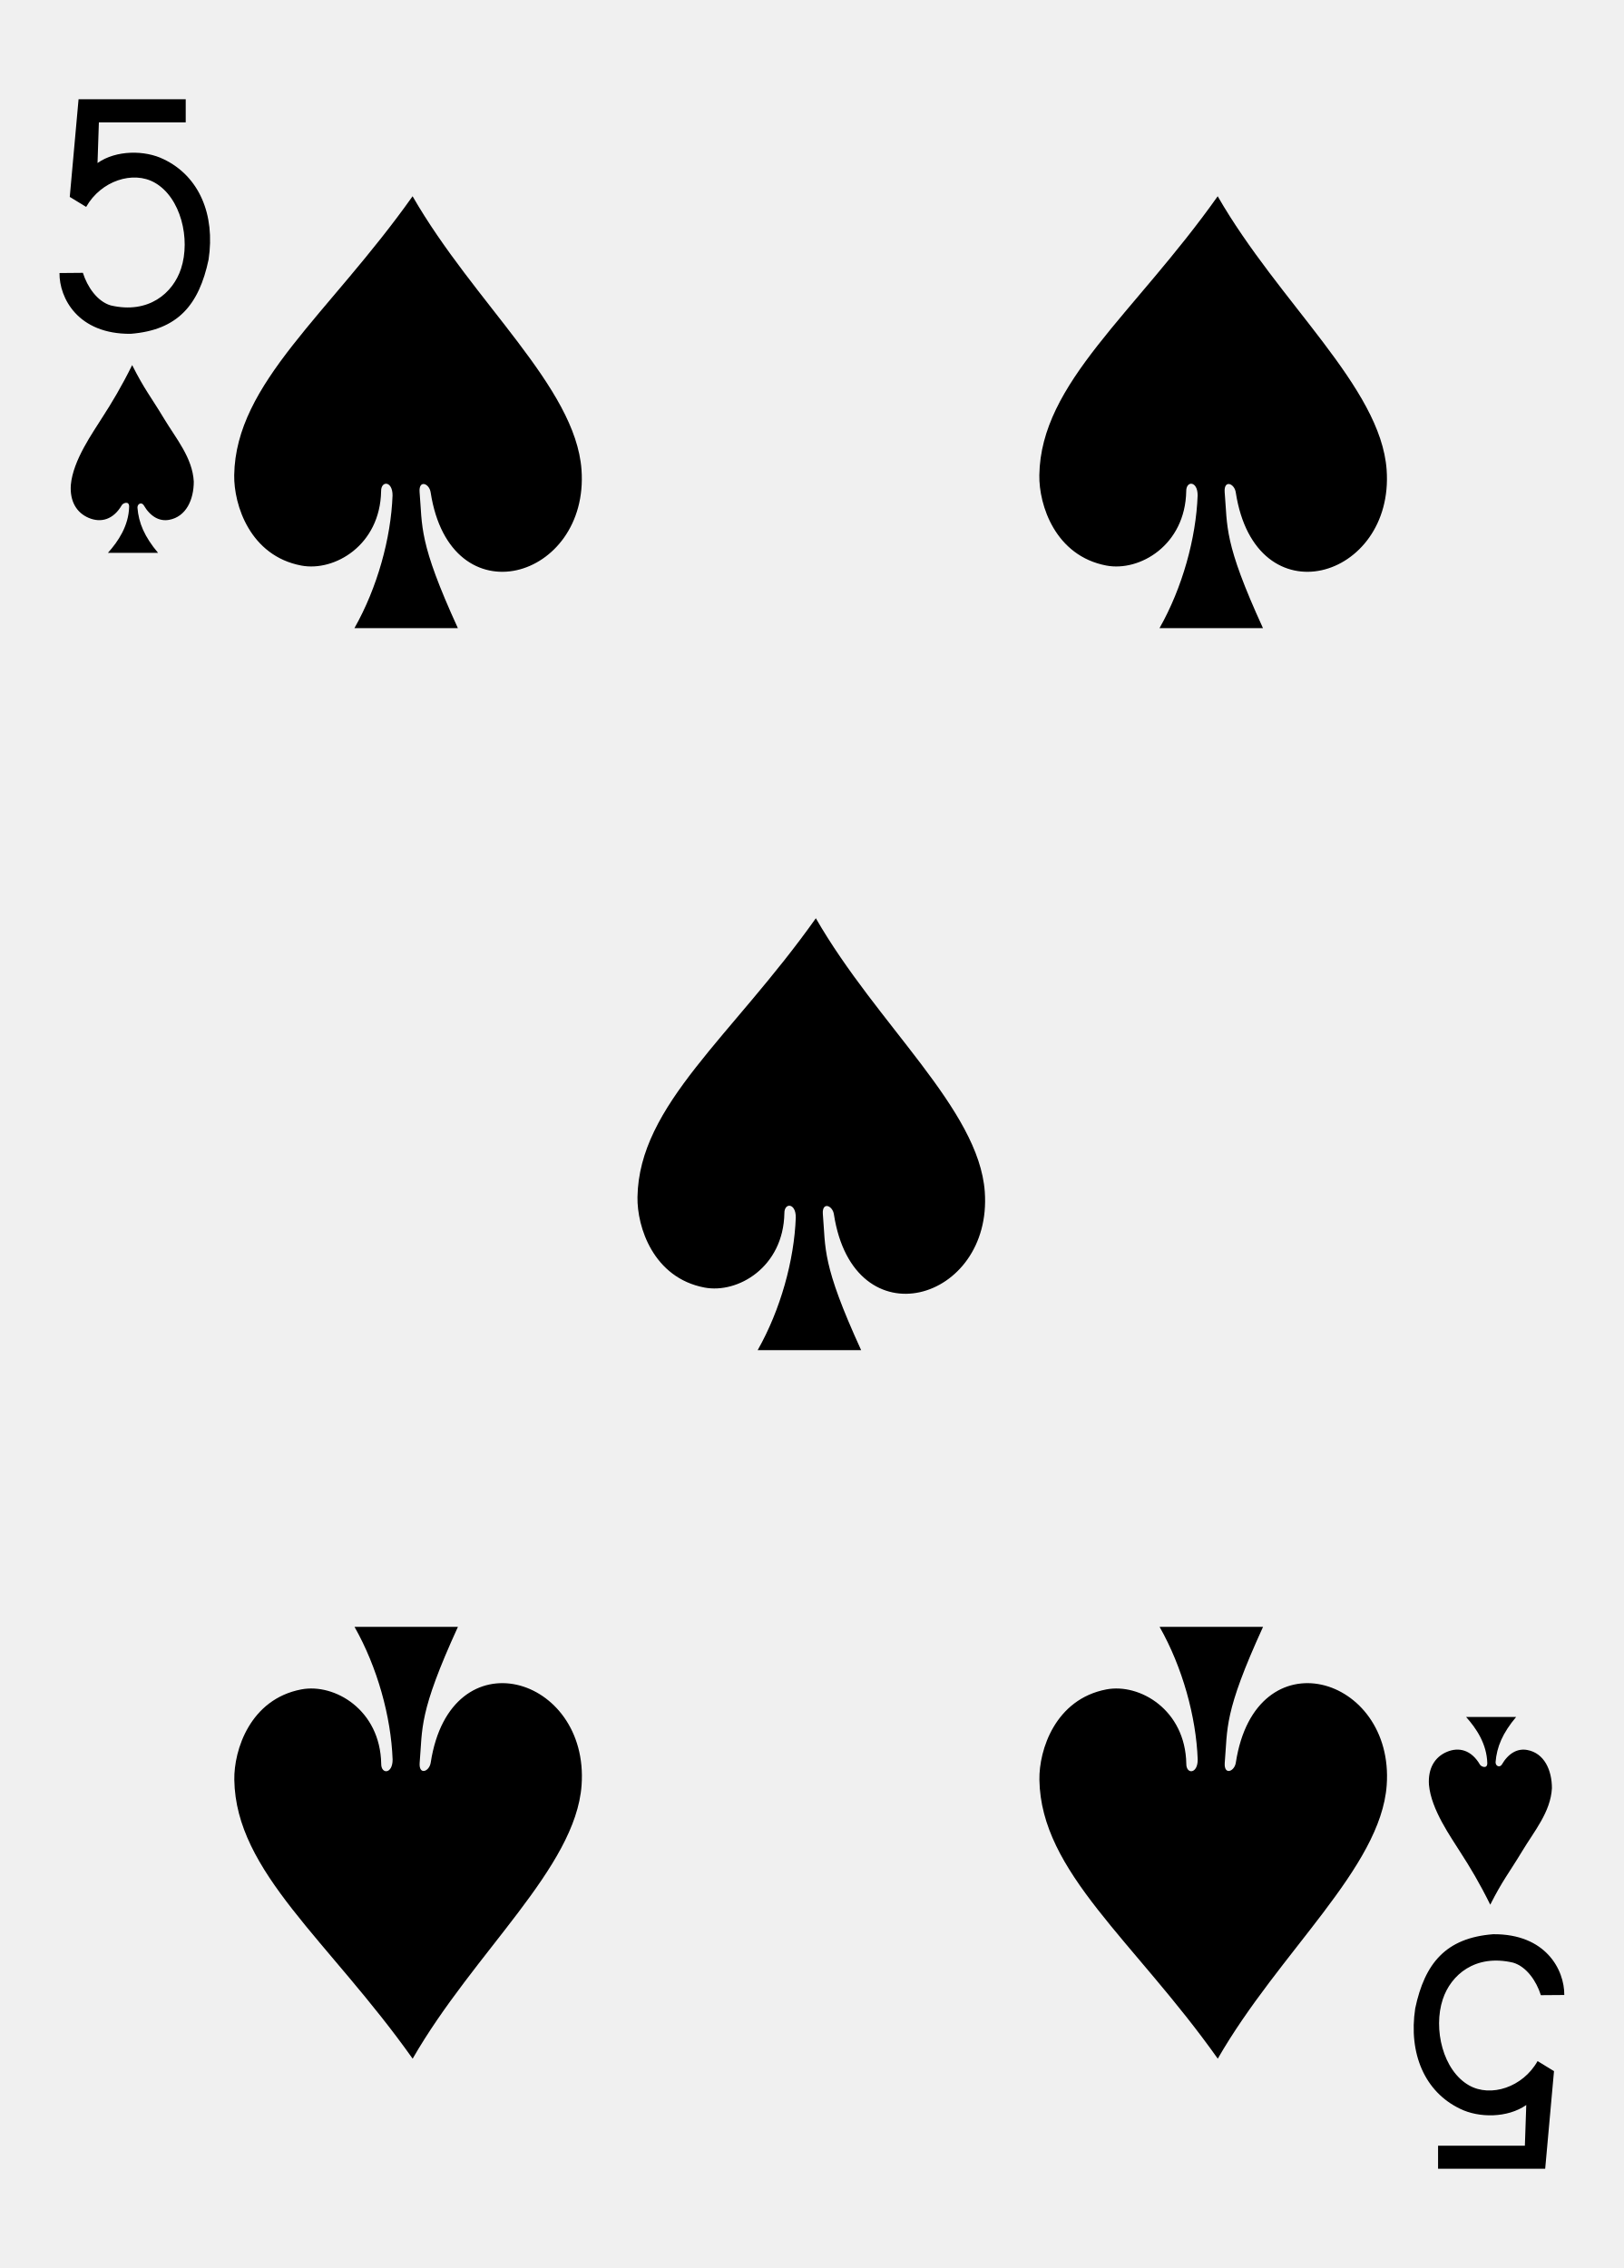
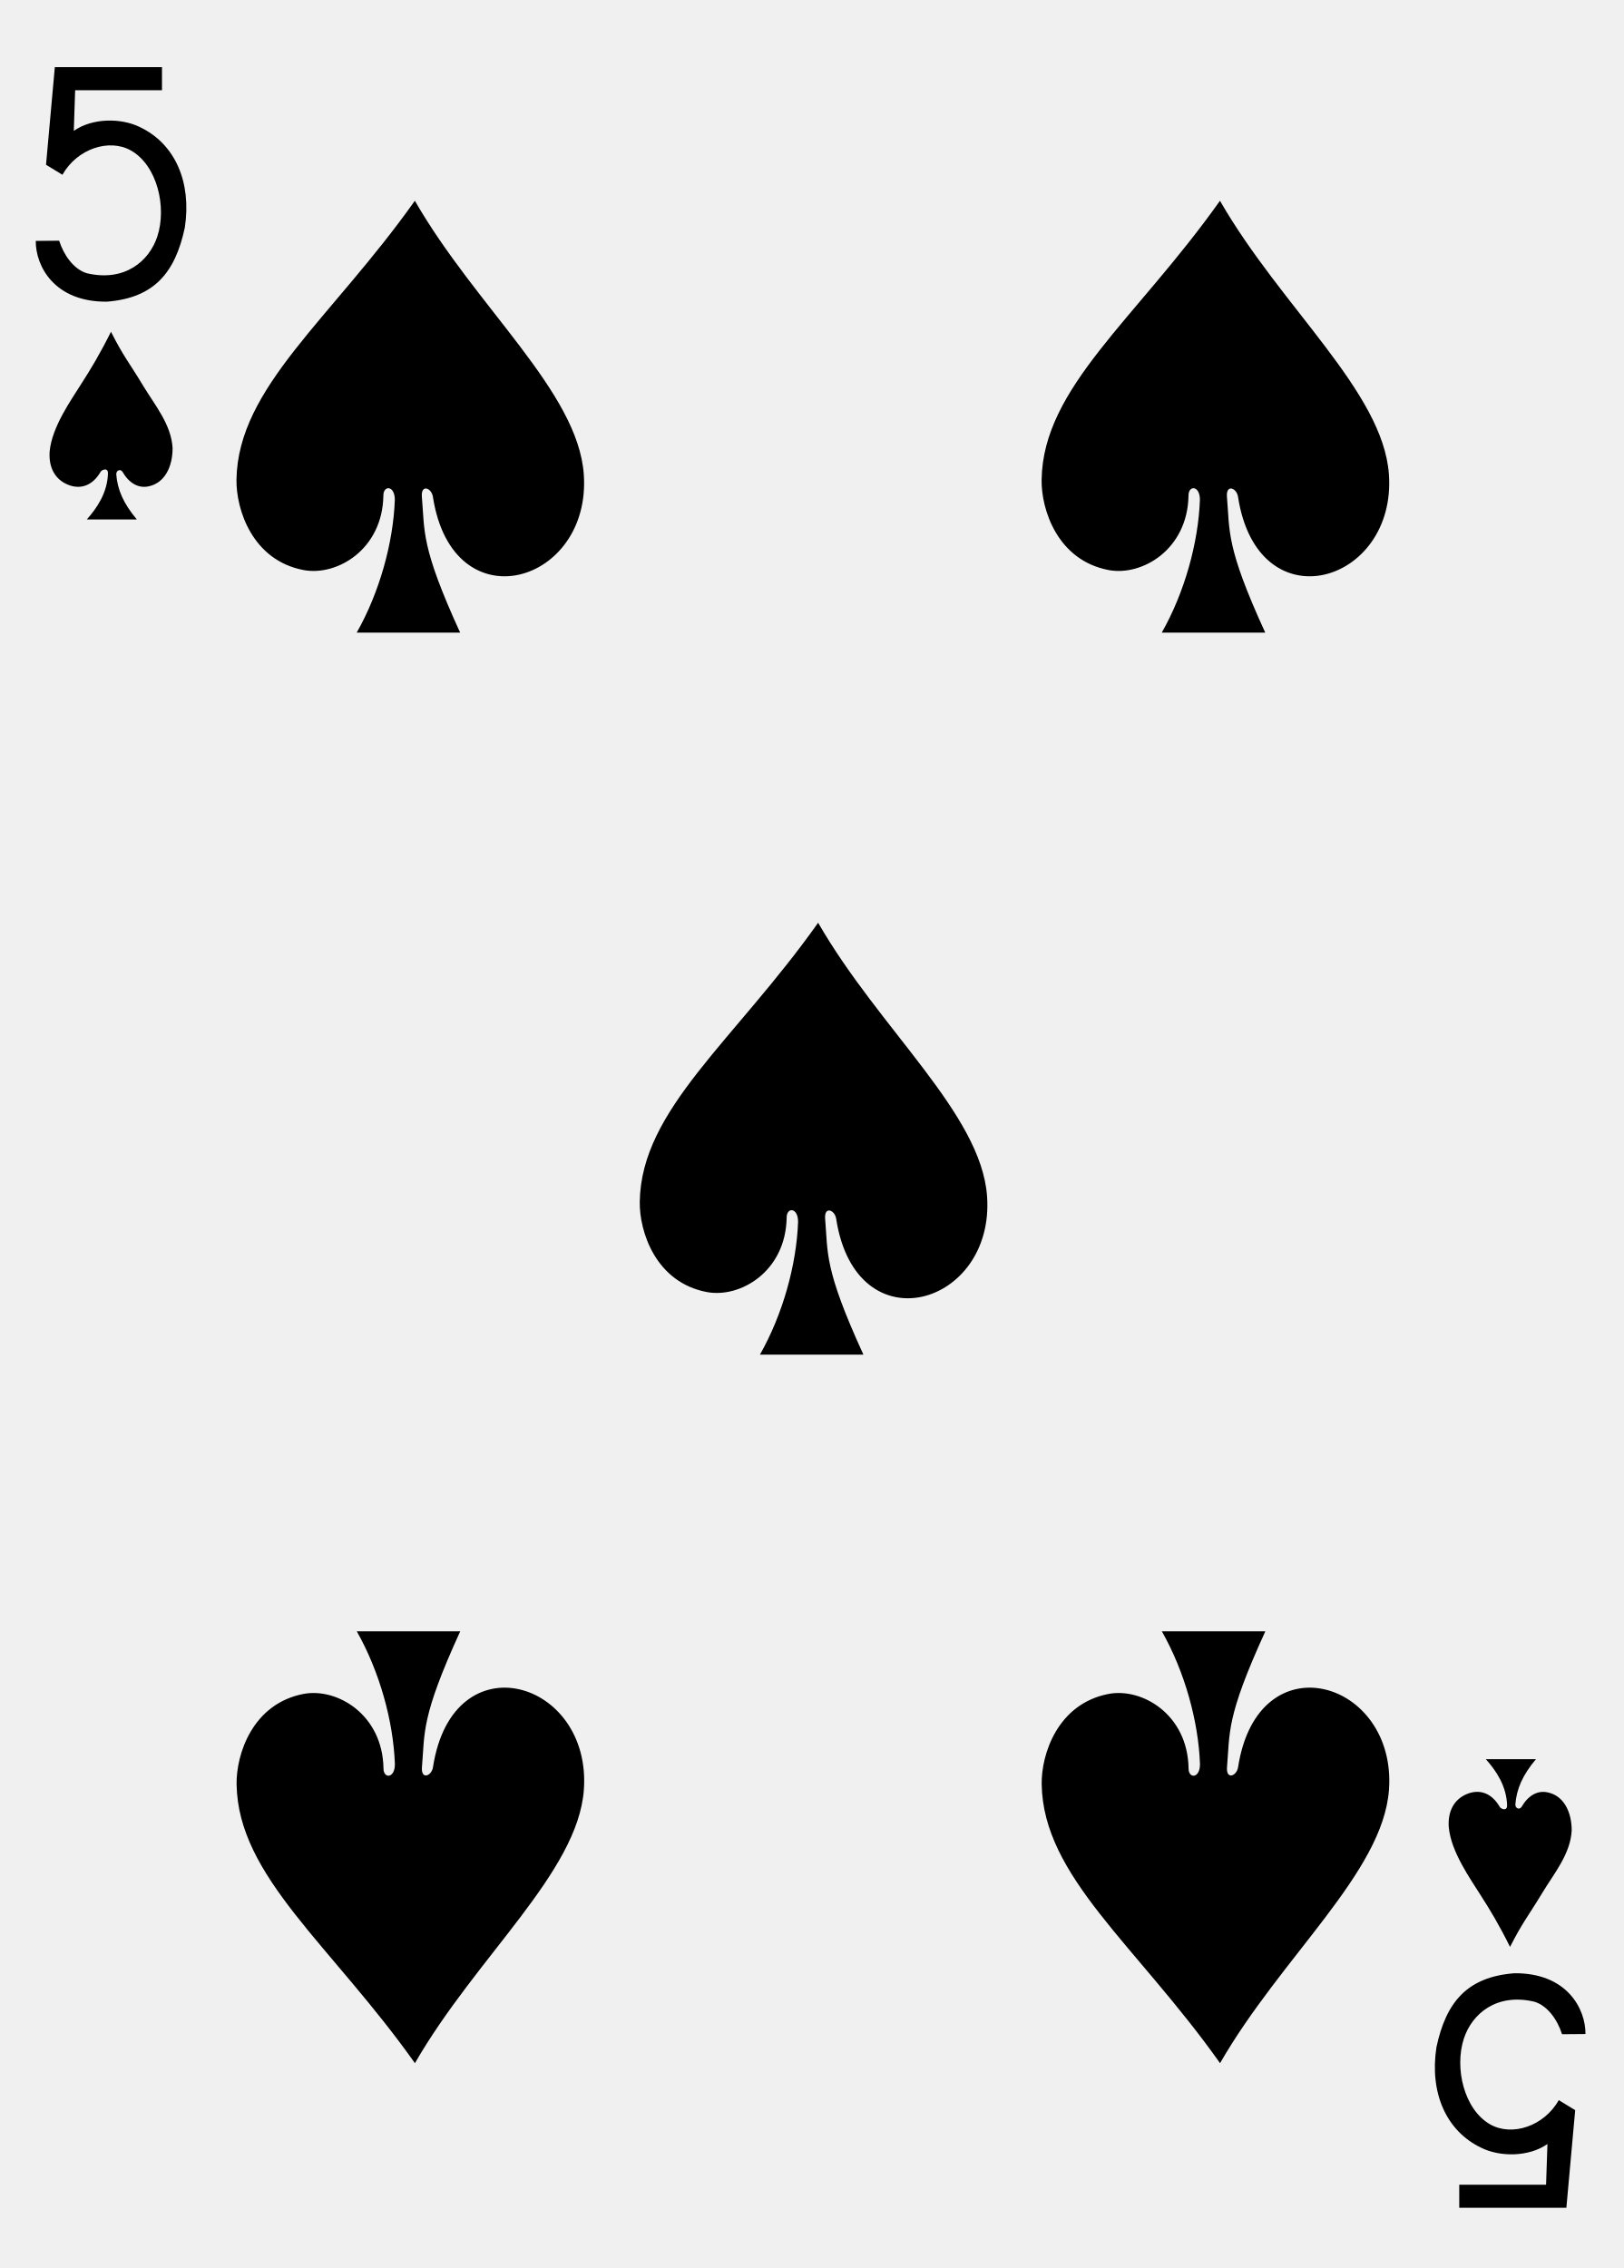
<svg xmlns="http://www.w3.org/2000/svg" version="1.1" id="Layer_1" x="0px" y="0px" width="178.582px" height="249.449px" viewBox="0 0 178.582 249.449" enable-background="new 0 0 178.582 249.449" xml:space="preserve">
  <g>
    <path fill="#FFFFFF" d="M8.504,0" />
-     <path d="M6.543,30.031l2.574-0.023c0.492,1.558,1.578,3.14,3.055,3.582c4.168,0.976,6.855-1.352,7.738-4.039   c1.07-3.258-0.024-7.836-2.895-9.461c-2.379-1.352-5.914-0.211-7.539,2.668l-1.804-1.102L8.64,10.918h11.785v2.539h-9.55   l-0.149,4.473c2.051-1.442,5.215-1.43,7.27-0.418c3.89,1.855,5.699,6.074,4.941,11.05c-1.051,4.946-3.359,7.747-8.574,8.153   C8.566,36.762,6.519,32.777,6.543,30.031L6.543,30.031z M6.543,30.031" />
-     <path d="M172.039,219.422l-2.578,0.019c-0.488-1.554-1.578-3.14-3.051-3.577c-4.172-0.977-6.855,1.352-7.738,4.038   c-1.074,3.259,0.023,7.837,2.895,9.462c2.379,1.348,5.914,0.211,7.535-2.673l1.805,1.106l-0.969,10.738h-11.781v-2.539h9.547   l0.152-4.474c-2.055,1.442-5.215,1.431-7.27,0.418c-3.891-1.854-5.699-6.073-4.941-11.05c1.047-4.945,3.359-7.75,8.574-8.152   C170.015,212.687,172.062,216.672,172.039,219.422L172.039,219.422z M172.039,219.422" />
-     <path d="M43.172,54.496c0.011-1.621-1.27-1.652-1.258-0.469c-0.106,5.946-5.133,8.871-8.782,8.176   c-5.628-1.07-7.425-6.656-7.375-9.949c0.168-10.156,10.391-17.645,19.618-30.668c6.761,11.754,17.918,20.984,18.578,30.07   c0.879,12.078-14.406,16.582-16.59,2.508c-0.141-0.996-1.313-1.441-1.219-0.055c0.332,3.86-0.14,5.465,4.211,14.977H38.98   C41.5,64.641,43,59.187,43.172,54.496L43.172,54.496z M43.172,54.496" />
-     <path d="M131.714,54.496c0.012-1.621-1.27-1.652-1.254-0.469c-0.109,5.946-5.133,8.871-8.785,8.176   c-5.629-1.07-7.426-6.656-7.371-9.949c0.164-10.156,10.391-17.645,19.617-30.668c6.758,11.754,17.918,20.984,18.578,30.07   c0.879,12.078-14.41,16.582-16.59,2.508c-0.141-0.996-1.313-1.441-1.223-0.055c0.332,3.86-0.141,5.465,4.215,14.977h-11.379   C130.042,64.641,131.542,59.187,131.714,54.496L131.714,54.496z M131.714,54.496" />
-     <path d="M87.519,133.906c0.016-1.621-1.269-1.652-1.254-0.47c-0.105,5.946-5.133,8.872-8.785,8.177   c-5.629-1.07-7.426-6.656-7.371-9.949c0.168-10.156,10.391-17.644,19.617-30.668c6.762,11.754,17.918,20.984,18.578,30.069   c0.879,12.079-14.406,16.582-16.59,2.505c-0.141-0.992-1.313-1.438-1.219-0.051c0.328,3.859-0.141,5.464,4.211,14.977H83.328   C85.847,144.051,87.351,138.598,87.519,133.906L87.519,133.906z M87.519,133.906" />
-     <path d="M43.179,193.52c0.012,1.617-1.269,1.648-1.254,0.469c-0.109-5.945-5.136-8.871-8.785-8.177   c-5.629,1.071-7.425,6.657-7.371,9.946c0.164,10.16,10.387,17.648,19.613,30.668c6.762-11.75,17.918-20.98,18.579-30.067   c0.879-12.077-14.407-16.586-16.59-2.507c-0.141,0.996-1.309,1.441-1.219,0.055c0.332-3.859-0.141-5.466,4.211-14.977H38.988   C41.507,183.371,43.007,188.828,43.179,193.52L43.179,193.52z M43.179,193.52" />
-     <path d="M131.722,193.52c0.012,1.617-1.27,1.648-1.254,0.469c-0.105-5.945-5.133-8.871-8.785-8.177   c-5.629,1.071-7.426,6.657-7.371,9.946c0.168,10.16,10.391,17.648,19.617,30.668c6.758-11.75,17.918-20.98,18.578-30.067   c0.879-12.077-14.406-16.586-16.59-2.507c-0.141,0.996-1.313,1.441-1.223,0.055c0.332-3.859-0.137-5.466,4.215-14.977h-11.379   C130.05,183.371,131.55,188.828,131.722,193.52L131.722,193.52z M131.722,193.52" />
-     <path d="M14.203,55.723c0.008-0.696-0.715-0.371-0.813-0.153c-0.929,1.59-2.293,1.961-3.64,1.387   c-1.332-0.566-2.082-1.824-1.961-3.617c0.246-2.75,2.429-5.758,3.484-7.461c1-1.543,2.102-3.379,3.262-5.723   c1.355,2.692,2.047,3.457,3.523,5.914c1.301,2.16,3.114,4.282,3.254,6.895c0,1.988-0.836,3.867-2.719,4.211   c-1.066,0.191-2.062-0.356-2.804-1.633c-0.227-0.324-0.68-0.152-0.672,0.293c0.133,1.672,0.765,3.184,2.265,4.969h-5.511   C13,59.543,14.152,57.84,14.203,55.723L14.203,55.723z M14.203,55.723" />
-     <path d="M163.57,193.922c0.008,0.695-0.715,0.371-0.813,0.152c-0.934-1.591-2.293-1.961-3.641-1.388   c-1.332,0.567-2.082,1.825-1.961,3.618c0.246,2.75,2.426,5.761,3.484,7.461c1,1.543,2.102,3.379,3.258,5.723   c1.359-2.688,2.047-3.457,3.527-5.91c1.301-2.164,3.113-4.285,3.254-6.898c0-1.989-0.84-3.868-2.723-4.207   c-1.063-0.195-2.063,0.352-2.801,1.629c-0.227,0.324-0.68,0.156-0.672-0.29c0.133-1.675,0.766-3.187,2.262-4.972h-5.508   C162.367,190.102,163.515,191.805,163.57,193.922L163.57,193.922z M163.57,193.922" />
+     <path d="M3.933,26.496l2.574-0.023c0.492,1.558,1.578,3.14,3.055,3.582c4.168,0.976,6.855-1.352,7.738-4.039   c1.07-3.258-0.024-7.836-2.895-9.461c-2.379-1.352-5.914-0.211-7.539,2.668l-1.804-1.102L6.03,7.383h11.785v2.539h-9.55   l-0.149,4.473c2.051-1.442,5.215-1.43,7.27-0.418c3.89,1.855,5.699,6.074,4.941,11.05c-1.051,4.946-3.359,7.747-8.574,8.153   C5.956,33.227,3.909,29.242,3.933,26.496L3.933,26.496z" />
+     <path d="M174.368,223.714l-2.578,0.021c-0.488-1.555-1.578-3.142-3.052-3.577c-4.172-0.978-6.854,1.352-7.737,4.038   c-1.074,3.259,0.022,7.837,2.896,9.462c2.379,1.348,5.914,0.211,7.535-2.673l1.805,1.104l-0.969,10.738h-11.781v-2.539h9.548   l0.151-4.476c-2.056,1.442-5.215,1.433-7.271,0.418c-3.892-1.854-5.699-6.071-4.94-11.049c1.047-4.945,3.358-7.75,8.573-8.151   C172.346,216.979,174.393,220.964,174.368,223.714L174.368,223.714z" />
+     <path d="M43.422,54.99c0.011-1.621-1.27-1.652-1.258-0.469c-0.106,5.946-5.133,8.871-8.782,8.176   c-5.628-1.07-7.425-6.656-7.375-9.949c0.168-10.156,10.391-17.645,19.618-30.668c6.761,11.754,17.918,20.984,18.578,30.07   c0.879,12.078-14.406,16.582-16.59,2.508c-0.141-0.996-1.313-1.441-1.219-0.055c0.332,3.86-0.14,5.465,4.211,14.977H39.23   C41.75,65.135,43.25,59.681,43.422,54.99L43.422,54.99z" />
+     <path d="M131.964,54.99c0.013-1.621-1.271-1.652-1.254-0.469c-0.108,5.946-5.133,8.871-8.785,8.176   c-5.629-1.07-7.426-6.656-7.37-9.949c0.163-10.156,10.391-17.645,19.616-30.668c6.759,11.754,17.918,20.984,18.578,30.07   c0.879,12.078-14.41,16.582-16.59,2.508c-0.142-0.996-1.313-1.441-1.224-0.055c0.332,3.86-0.142,5.465,4.215,14.977h-11.379   C130.292,65.135,131.792,59.681,131.964,54.99L131.964,54.99z" />
+     <path d="M87.77,134.4c0.016-1.621-1.269-1.652-1.254-0.471c-0.105,5.945-5.133,8.872-8.785,8.178   c-5.629-1.07-7.426-6.656-7.371-9.949c0.168-10.156,10.391-17.644,19.617-30.668c6.762,11.754,17.918,20.984,18.578,30.068   c0.879,12.08-14.406,16.582-16.591,2.506c-0.141-0.992-1.313-1.438-1.219-0.051c0.328,3.857-0.142,5.463,4.211,14.977H83.579   C86.098,144.545,87.602,139.092,87.77,134.4L87.77,134.4z" />
+     <path d="M43.43,194.014c0.012,1.617-1.269,1.648-1.254,0.471c-0.109-5.945-5.136-8.871-8.785-8.178   c-5.629,1.07-7.425,6.656-7.371,9.945c0.164,10.16,10.387,17.648,19.613,30.668c6.762-11.75,17.918-20.98,18.579-30.066   c0.879-12.076-14.407-16.586-16.59-2.508c-0.141,0.996-1.309,1.441-1.219,0.057c0.332-3.859-0.141-5.467,4.211-14.979H39.238   C41.757,183.865,43.257,189.322,43.43,194.014L43.43,194.014z" />
+     <path d="M131.973,194.014c0.012,1.617-1.271,1.648-1.255,0.471c-0.104-5.945-5.133-8.871-8.784-8.178   c-5.629,1.07-7.427,6.656-7.371,9.945c0.168,10.16,10.392,17.648,19.617,30.668c6.758-11.75,17.918-20.98,18.577-30.066   c0.88-12.076-14.405-16.586-16.59-2.508c-0.142,0.996-1.313,1.441-1.224,0.057c0.332-3.859-0.137-5.467,4.216-14.979h-11.38   C130.3,183.865,131.8,189.322,131.973,194.014L131.973,194.014z" />
+     <path d="M11.873,52.055c0.008-0.696-0.715-0.371-0.813-0.153c-0.929,1.59-2.293,1.961-3.64,1.387   c-1.332-0.566-2.082-1.824-1.961-3.617c0.246-2.75,2.429-5.758,3.484-7.461c1-1.543,2.102-3.379,3.262-5.723   c1.355,2.692,2.047,3.457,3.523,5.914c1.301,2.16,3.114,4.282,3.254,6.895c0,1.988-0.836,3.867-2.719,4.211   c-1.066,0.191-2.062-0.356-2.804-1.633c-0.227-0.324-0.68-0.152-0.672,0.293c0.133,1.672,0.765,3.184,2.265,4.969H9.541   C10.67,55.875,11.822,54.171,11.873,52.055L11.873,52.055z" />
+     <path d="M165.748,198.57c0.008,0.695-0.716,0.371-0.813,0.152c-0.935-1.593-2.294-1.962-3.642-1.39   c-1.332,0.567-2.082,1.825-1.961,3.618c0.245,2.75,2.426,5.761,3.483,7.462c1,1.543,2.103,3.379,3.258,5.723   c1.358-2.688,2.047-3.456,3.526-5.909c1.302-2.164,3.113-4.285,3.255-6.898c0-1.988-0.841-3.867-2.724-4.207   c-1.063-0.195-2.063,0.354-2.801,1.629c-0.228,0.324-0.68,0.156-0.672-0.289c0.133-1.676,0.766-3.188,2.262-4.973h-5.508   C164.545,194.75,165.692,196.453,165.748,198.57L165.748,198.57z" />
  </g>
</svg>
